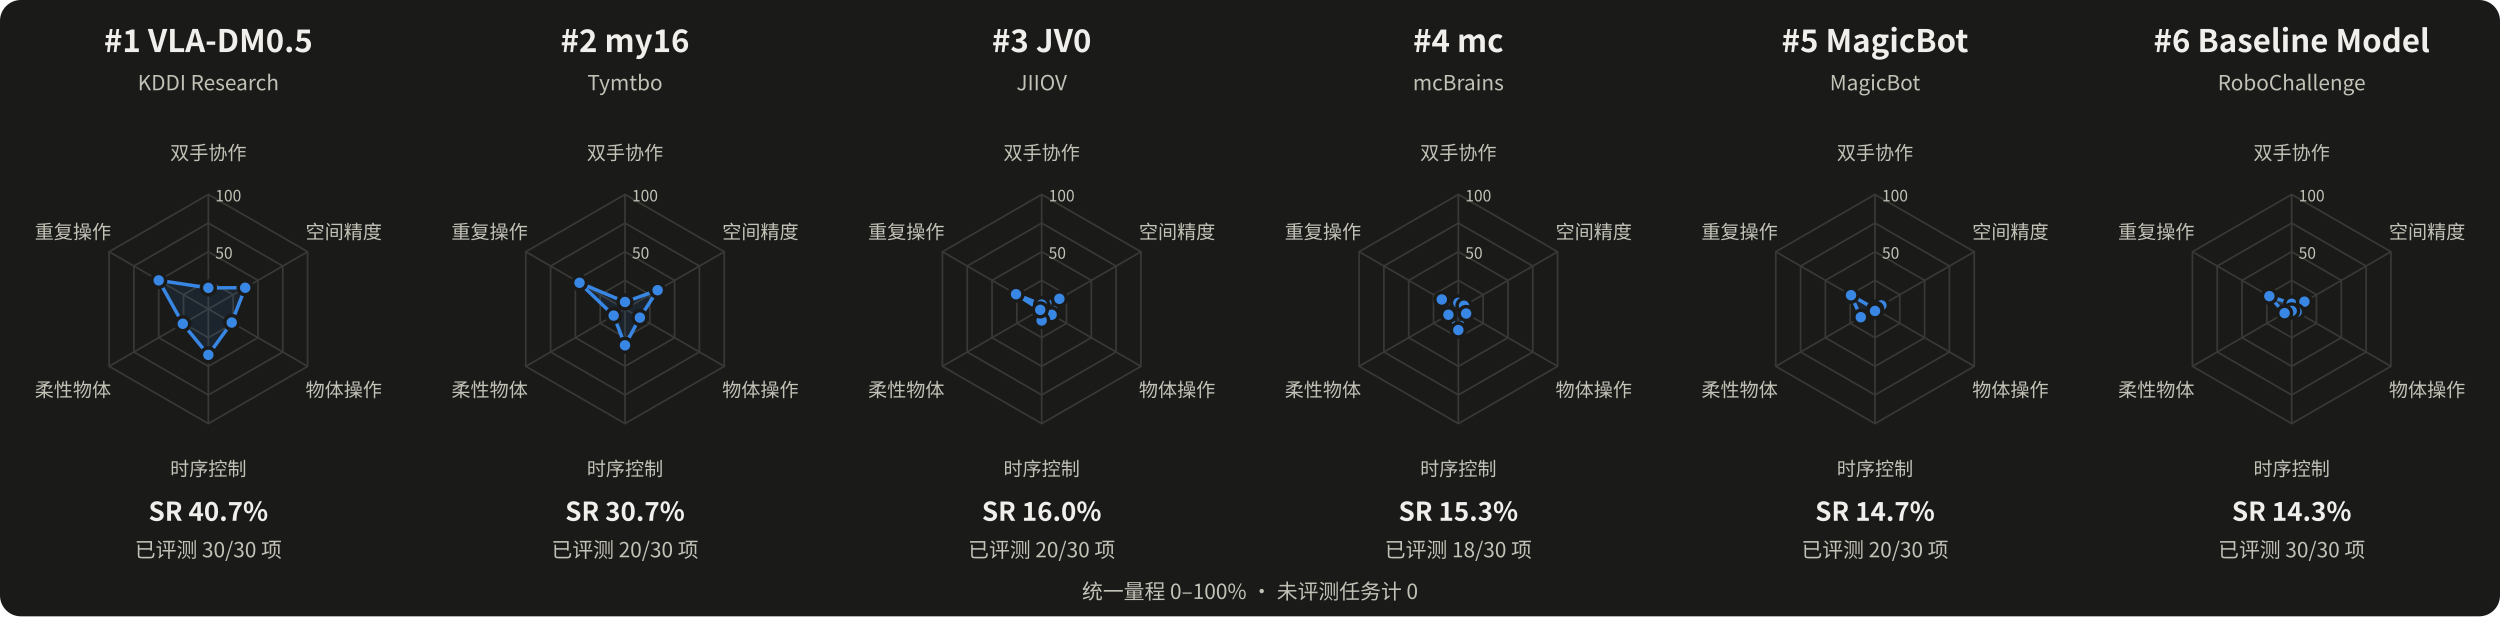
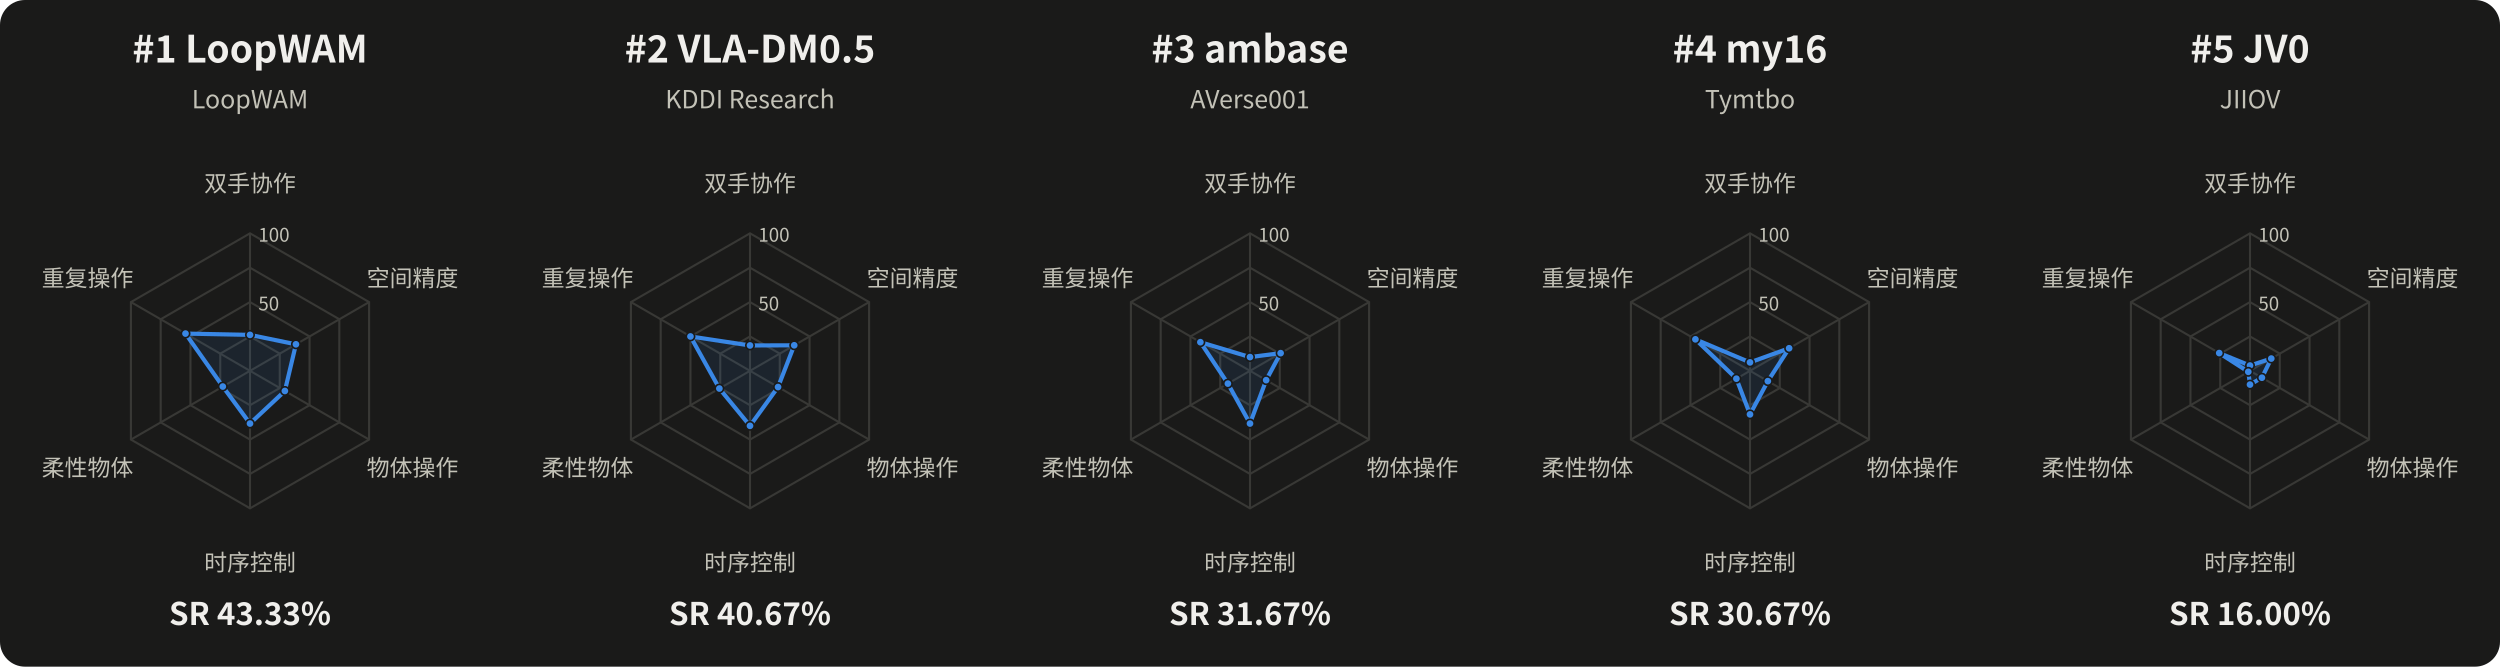
- <svg xmlns="http://www.w3.org/2000/svg" width="1440" height="355" viewBox="0 0 1440 355" role="img" aria-labelledby="title desc">
+ <svg xmlns="http://www.w3.org/2000/svg" width="1200" height="320" viewBox="0 0 1200 320" role="img" aria-labelledby="title desc">
  <style>text{font-family:system-ui,-apple-system,"Segoe UI","Noto Sans CJK SC",sans-serif;fill:#f0efec} .muted{fill:#c3c2b7} .inverse{fill:#fcfcfb}</style>
  <rect width="100%" height="100%" rx="12" fill="#1a1a19" />
  <g>
-     <text x="120.00" y="30.00" font-size="18" text-anchor="middle" font-weight="650" class="">#1  VLA-DM0.5</text>
-     <text x="120.00" y="52.00" font-size="12" text-anchor="middle" font-weight="400" class="muted">KDDI Research</text>
+     <text x="120.00" y="30.00" font-size="18" text-anchor="middle" font-weight="650" class="">#1  LoopWAM</text>
+     <text x="120.00" y="52.00" font-size="12" text-anchor="middle" font-weight="400" class="muted">LoopWAM</text>
    <polygon points="120.00,161.50 134.29,169.75 134.29,186.25 120.00,194.50 105.71,186.25 105.71,169.75" fill="none" stroke="#383835" stroke-width="1" />
    <polygon points="120.00,145.00 148.58,161.50 148.58,194.50 120.00,211.00 91.42,194.50 91.42,161.50" fill="none" stroke="#383835" stroke-width="1" />
    <polygon points="120.00,128.50 162.87,153.25 162.87,202.75 120.00,227.50 77.13,202.75 77.13,153.25" fill="none" stroke="#383835" stroke-width="1" />
    <polygon points="120.00,112.00 177.16,145.00 177.16,211.00 120.00,244.00 62.84,211.00 62.84,145.00" fill="none" stroke="#383835" stroke-width="1" />
    <path d="M 120 178 L 120.00 112.00" stroke="#383835" fill="none" />
    <text x="120.00" y="92.00" font-size="11" text-anchor="middle" font-weight="400" class="muted">双手协作</text>
    <path d="M 120 178 L 177.16 145.00" stroke="#383835" fill="none" />
    <text x="198.00" y="137.50" font-size="11" text-anchor="middle" font-weight="400" class="muted">空间精度</text>
    <path d="M 120 178 L 177.16 211.00" stroke="#383835" fill="none" />
    <text x="198.00" y="228.50" font-size="11" text-anchor="middle" font-weight="400" class="muted">物体操作</text>
    <path d="M 120 178 L 120.00 244.00" stroke="#383835" fill="none" />
    <text x="120.00" y="274.00" font-size="11" text-anchor="middle" font-weight="400" class="muted">时序控制</text>
    <path d="M 120 178 L 62.84 211.00" stroke="#383835" fill="none" />
    <text x="42.00" y="228.50" font-size="11" text-anchor="middle" font-weight="400" class="muted">柔性物体</text>
    <path d="M 120 178 L 62.84 145.00" stroke="#383835" fill="none" />
    <text x="42.00" y="137.50" font-size="11" text-anchor="middle" font-weight="400" class="muted">重复操作</text>
    <text x="124.00" y="149.00" font-size="9" text-anchor="start" font-weight="400" class="muted">50</text>
    <text x="124.00" y="116.00" font-size="9" text-anchor="start" font-weight="400" class="muted">100</text>
-     <polygon points="120.00,165.82 141.23,165.74 133.47,185.78 120.00,204.40 105.30,186.49 91.42,161.50" fill="#3987e5" fill-opacity="0.10" stroke="#3987e5" stroke-width="2" stroke-linejoin="round" />
-     <circle cx="120.00" cy="165.82" r="4" fill="#3987e5" stroke="#1a1a19" stroke-width="2" />
-     <circle cx="141.23" cy="165.74" r="4" fill="#3987e5" stroke="#1a1a19" stroke-width="2" />
-     <circle cx="133.47" cy="185.78" r="4" fill="#3987e5" stroke="#1a1a19" stroke-width="2" />
-     <circle cx="120.00" cy="204.40" r="4" fill="#3987e5" stroke="#1a1a19" stroke-width="2" />
-     <circle cx="105.30" cy="186.49" r="4" fill="#3987e5" stroke="#1a1a19" stroke-width="2" />
-     <circle cx="91.42" cy="161.50" r="4" fill="#3987e5" stroke="#1a1a19" stroke-width="2" />
-     <text x="120.00" y="300.00" font-size="15" text-anchor="middle" font-weight="600" class="">SR 40.7%</text>
-     <text x="120.00" y="321.00" font-size="12" text-anchor="middle" font-weight="400" class="muted">已评测 30/30 项</text>
+     <polygon points="120.00,160.74 142.05,165.27 136.74,187.66 120.00,203.30 106.94,185.54 89.04,160.12" fill="#3987e5" fill-opacity="0.10" stroke="#3987e5" stroke-width="2" stroke-linejoin="round" />
+     <circle cx="120.00" cy="160.74" r="2" fill="#3987e5" stroke="#1a1a19" stroke-width="0.8" />
+     <circle cx="142.05" cy="165.27" r="2" fill="#3987e5" stroke="#1a1a19" stroke-width="0.8" />
+     <circle cx="136.74" cy="187.66" r="2" fill="#3987e5" stroke="#1a1a19" stroke-width="0.8" />
+     <circle cx="120.00" cy="203.30" r="2" fill="#3987e5" stroke="#1a1a19" stroke-width="0.8" />
+     <circle cx="106.94" cy="185.54" r="2" fill="#3987e5" stroke="#1a1a19" stroke-width="0.8" />
+     <circle cx="89.04" cy="160.12" r="2" fill="#3987e5" stroke="#1a1a19" stroke-width="0.8" />
+     <text x="120.00" y="300.00" font-size="15" text-anchor="middle" font-weight="600" class="">SR 43.33%</text>
  </g>
  <g>
-     <text x="360.00" y="30.00" font-size="18" text-anchor="middle" font-weight="650" class="">#2  my16</text>
-     <text x="360.00" y="52.00" font-size="12" text-anchor="middle" font-weight="400" class="muted">Tymtbo</text>
+     <text x="360.00" y="30.00" font-size="18" text-anchor="middle" font-weight="650" class="">#2  VLA-DM0.5</text>
+     <text x="360.00" y="52.00" font-size="12" text-anchor="middle" font-weight="400" class="muted">KDDI Research</text>
    <polygon points="360.00,161.50 374.29,169.75 374.29,186.25 360.00,194.50 345.71,186.25 345.71,169.75" fill="none" stroke="#383835" stroke-width="1" />
    <polygon points="360.00,145.00 388.58,161.50 388.58,194.50 360.00,211.00 331.42,194.50 331.42,161.50" fill="none" stroke="#383835" stroke-width="1" />
    <polygon points="360.00,128.50 402.87,153.25 402.87,202.75 360.00,227.50 317.13,202.75 317.13,153.25" fill="none" stroke="#383835" stroke-width="1" />
    <polygon points="360.00,112.00 417.16,145.00 417.16,211.00 360.00,244.00 302.84,211.00 302.84,145.00" fill="none" stroke="#383835" stroke-width="1" />
    <path d="M 360 178 L 360.00 112.00" stroke="#383835" fill="none" />
    <text x="360.00" y="92.00" font-size="11" text-anchor="middle" font-weight="400" class="muted">双手协作</text>
    <path d="M 360 178 L 417.16 145.00" stroke="#383835" fill="none" />
    <text x="438.00" y="137.50" font-size="11" text-anchor="middle" font-weight="400" class="muted">空间精度</text>
    <path d="M 360 178 L 417.16 211.00" stroke="#383835" fill="none" />
    <text x="438.00" y="228.50" font-size="11" text-anchor="middle" font-weight="400" class="muted">物体操作</text>
    <path d="M 360 178 L 360.00 244.00" stroke="#383835" fill="none" />
    <text x="360.00" y="274.00" font-size="11" text-anchor="middle" font-weight="400" class="muted">时序控制</text>
    <path d="M 360 178 L 302.84 211.00" stroke="#383835" fill="none" />
    <text x="282.00" y="228.50" font-size="11" text-anchor="middle" font-weight="400" class="muted">柔性物体</text>
    <path d="M 360 178 L 302.84 145.00" stroke="#383835" fill="none" />
    <text x="282.00" y="137.50" font-size="11" text-anchor="middle" font-weight="400" class="muted">重复操作</text>
    <text x="364.00" y="149.00" font-size="9" text-anchor="start" font-weight="400" class="muted">50</text>
    <text x="364.00" y="116.00" font-size="9" text-anchor="start" font-weight="400" class="muted">100</text>
-     <polygon points="360.00,173.94 378.78,167.16 368.57,182.95 360.00,198.90 353.47,181.77 333.80,162.88" fill="#3987e5" fill-opacity="0.10" stroke="#3987e5" stroke-width="2" stroke-linejoin="round" />
-     <circle cx="360.00" cy="173.94" r="4" fill="#3987e5" stroke="#1a1a19" stroke-width="2" />
-     <circle cx="378.78" cy="167.16" r="4" fill="#3987e5" stroke="#1a1a19" stroke-width="2" />
-     <circle cx="368.57" cy="182.95" r="4" fill="#3987e5" stroke="#1a1a19" stroke-width="2" />
-     <circle cx="360.00" cy="198.90" r="4" fill="#3987e5" stroke="#1a1a19" stroke-width="2" />
-     <circle cx="353.47" cy="181.77" r="4" fill="#3987e5" stroke="#1a1a19" stroke-width="2" />
-     <circle cx="333.80" cy="162.88" r="4" fill="#3987e5" stroke="#1a1a19" stroke-width="2" />
-     <text x="360.00" y="300.00" font-size="15" text-anchor="middle" font-weight="600" class="">SR 30.7%</text>
-     <text x="360.00" y="321.00" font-size="12" text-anchor="middle" font-weight="400" class="muted">已评测 20/30 项</text>
+     <polygon points="360.00,165.82 381.23,165.74 373.47,185.78 360.00,204.40 345.30,186.49 331.42,161.50" fill="#3987e5" fill-opacity="0.10" stroke="#3987e5" stroke-width="2" stroke-linejoin="round" />
+     <circle cx="360.00" cy="165.82" r="2" fill="#3987e5" stroke="#1a1a19" stroke-width="0.8" />
+     <circle cx="381.23" cy="165.74" r="2" fill="#3987e5" stroke="#1a1a19" stroke-width="0.8" />
+     <circle cx="373.47" cy="185.78" r="2" fill="#3987e5" stroke="#1a1a19" stroke-width="0.8" />
+     <circle cx="360.00" cy="204.40" r="2" fill="#3987e5" stroke="#1a1a19" stroke-width="0.8" />
+     <circle cx="345.30" cy="186.49" r="2" fill="#3987e5" stroke="#1a1a19" stroke-width="0.8" />
+     <circle cx="331.42" cy="161.50" r="2" fill="#3987e5" stroke="#1a1a19" stroke-width="0.8" />
+     <text x="360.00" y="300.00" font-size="15" text-anchor="middle" font-weight="600" class="">SR 40.67%</text>
  </g>
  <g>
-     <text x="600.00" y="30.00" font-size="18" text-anchor="middle" font-weight="650" class="">#3  JV0</text>
-     <text x="600.00" y="52.00" font-size="12" text-anchor="middle" font-weight="400" class="muted">JIIOV</text>
+     <text x="600.00" y="30.00" font-size="18" text-anchor="middle" font-weight="650" class="">#3  ambase</text>
+     <text x="600.00" y="52.00" font-size="12" text-anchor="middle" font-weight="400" class="muted">AVerse001</text>
    <polygon points="600.00,161.50 614.29,169.75 614.29,186.25 600.00,194.50 585.71,186.25 585.71,169.75" fill="none" stroke="#383835" stroke-width="1" />
    <polygon points="600.00,145.00 628.58,161.50 628.58,194.50 600.00,211.00 571.42,194.50 571.42,161.50" fill="none" stroke="#383835" stroke-width="1" />
    <polygon points="600.00,128.50 642.87,153.25 642.87,202.75 600.00,227.50 557.13,202.75 557.13,153.25" fill="none" stroke="#383835" stroke-width="1" />
    <polygon points="600.00,112.00 657.16,145.00 657.16,211.00 600.00,244.00 542.84,211.00 542.84,145.00" fill="none" stroke="#383835" stroke-width="1" />
    <path d="M 600 178 L 600.00 112.00" stroke="#383835" fill="none" />
    <text x="600.00" y="92.00" font-size="11" text-anchor="middle" font-weight="400" class="muted">双手协作</text>
    <path d="M 600 178 L 657.16 145.00" stroke="#383835" fill="none" />
    <text x="678.00" y="137.50" font-size="11" text-anchor="middle" font-weight="400" class="muted">空间精度</text>
    <path d="M 600 178 L 657.16 211.00" stroke="#383835" fill="none" />
    <text x="678.00" y="228.50" font-size="11" text-anchor="middle" font-weight="400" class="muted">物体操作</text>
    <path d="M 600 178 L 600.00 244.00" stroke="#383835" fill="none" />
    <text x="600.00" y="274.00" font-size="11" text-anchor="middle" font-weight="400" class="muted">时序控制</text>
    <path d="M 600 178 L 542.84 211.00" stroke="#383835" fill="none" />
    <text x="522.00" y="228.50" font-size="11" text-anchor="middle" font-weight="400" class="muted">柔性物体</text>
    <path d="M 600 178 L 542.84 145.00" stroke="#383835" fill="none" />
    <text x="522.00" y="137.50" font-size="11" text-anchor="middle" font-weight="400" class="muted">重复操作</text>
    <text x="604.00" y="149.00" font-size="9" text-anchor="start" font-weight="400" class="muted">50</text>
    <text x="604.00" y="116.00" font-size="9" text-anchor="start" font-weight="400" class="muted">100</text>
-     <polygon points="600.00,175.46 610.21,172.11 605.72,181.30 600.00,184.60 599.18,178.47 585.23,169.47" fill="#3987e5" fill-opacity="0.10" stroke="#3987e5" stroke-width="2" stroke-linejoin="round" />
-     <circle cx="600.00" cy="175.46" r="4" fill="#3987e5" stroke="#1a1a19" stroke-width="2" />
-     <circle cx="610.21" cy="172.11" r="4" fill="#3987e5" stroke="#1a1a19" stroke-width="2" />
-     <circle cx="605.72" cy="181.30" r="4" fill="#3987e5" stroke="#1a1a19" stroke-width="2" />
-     <circle cx="600.00" cy="184.60" r="4" fill="#3987e5" stroke="#1a1a19" stroke-width="2" />
-     <circle cx="599.18" cy="178.47" r="4" fill="#3987e5" stroke="#1a1a19" stroke-width="2" />
-     <circle cx="585.23" cy="169.47" r="4" fill="#3987e5" stroke="#1a1a19" stroke-width="2" />
-     <text x="600.00" y="300.00" font-size="15" text-anchor="middle" font-weight="600" class="">SR 16.0%</text>
-     <text x="600.00" y="321.00" font-size="12" text-anchor="middle" font-weight="400" class="muted">已评测 20/30 项</text>
+     <polygon points="600.00,171.40 614.70,169.51 607.76,182.48 600.00,203.30 589.39,184.13 576.18,164.25" fill="#3987e5" fill-opacity="0.10" stroke="#3987e5" stroke-width="2" stroke-linejoin="round" />
+     <circle cx="600.00" cy="171.40" r="2" fill="#3987e5" stroke="#1a1a19" stroke-width="0.8" />
+     <circle cx="614.70" cy="169.51" r="2" fill="#3987e5" stroke="#1a1a19" stroke-width="0.8" />
+     <circle cx="607.76" cy="182.48" r="2" fill="#3987e5" stroke="#1a1a19" stroke-width="0.8" />
+     <circle cx="600.00" cy="203.30" r="2" fill="#3987e5" stroke="#1a1a19" stroke-width="0.8" />
+     <circle cx="589.39" cy="184.13" r="2" fill="#3987e5" stroke="#1a1a19" stroke-width="0.8" />
+     <circle cx="576.18" cy="164.25" r="2" fill="#3987e5" stroke="#1a1a19" stroke-width="0.8" />
+     <text x="600.00" y="300.00" font-size="15" text-anchor="middle" font-weight="600" class="">SR 31.67%</text>
  </g>
  <g>
-     <text x="840.00" y="30.00" font-size="18" text-anchor="middle" font-weight="650" class="">#4  mc</text>
-     <text x="840.00" y="52.00" font-size="12" text-anchor="middle" font-weight="400" class="muted">mcBrains</text>
+     <text x="840.00" y="30.00" font-size="18" text-anchor="middle" font-weight="650" class="">#4  my16</text>
+     <text x="840.00" y="52.00" font-size="12" text-anchor="middle" font-weight="400" class="muted">Tymtbo</text>
    <polygon points="840.00,161.50 854.29,169.75 854.29,186.25 840.00,194.50 825.71,186.25 825.71,169.75" fill="none" stroke="#383835" stroke-width="1" />
    <polygon points="840.00,145.00 868.58,161.50 868.58,194.50 840.00,211.00 811.42,194.50 811.42,161.50" fill="none" stroke="#383835" stroke-width="1" />
    <polygon points="840.00,128.50 882.87,153.25 882.87,202.75 840.00,227.50 797.13,202.75 797.13,153.25" fill="none" stroke="#383835" stroke-width="1" />
    <polygon points="840.00,112.00 897.16,145.00 897.16,211.00 840.00,244.00 782.84,211.00 782.84,145.00" fill="none" stroke="#383835" stroke-width="1" />
    <path d="M 840 178 L 840.00 112.00" stroke="#383835" fill="none" />
    <text x="840.00" y="92.00" font-size="11" text-anchor="middle" font-weight="400" class="muted">双手协作</text>
    <path d="M 840 178 L 897.16 145.00" stroke="#383835" fill="none" />
    <text x="918.00" y="137.50" font-size="11" text-anchor="middle" font-weight="400" class="muted">空间精度</text>
    <path d="M 840 178 L 897.16 211.00" stroke="#383835" fill="none" />
    <text x="918.00" y="228.50" font-size="11" text-anchor="middle" font-weight="400" class="muted">物体操作</text>
    <path d="M 840 178 L 840.00 244.00" stroke="#383835" fill="none" />
    <text x="840.00" y="274.00" font-size="11" text-anchor="middle" font-weight="400" class="muted">时序控制</text>
    <path d="M 840 178 L 782.84 211.00" stroke="#383835" fill="none" />
    <text x="762.00" y="228.50" font-size="11" text-anchor="middle" font-weight="400" class="muted">柔性物体</text>
    <path d="M 840 178 L 782.84 145.00" stroke="#383835" fill="none" />
    <text x="762.00" y="137.50" font-size="11" text-anchor="middle" font-weight="400" class="muted">重复操作</text>
    <text x="844.00" y="149.00" font-size="9" text-anchor="start" font-weight="400" class="muted">50</text>
    <text x="844.00" y="116.00" font-size="9" text-anchor="start" font-weight="400" class="muted">100</text>
-     <polygon points="840.00,174.45 843.27,176.11 844.49,180.59 840.00,190.10 834.28,181.30 830.47,172.50" fill="#3987e5" fill-opacity="0.10" stroke="#3987e5" stroke-width="2" stroke-linejoin="round" />
-     <circle cx="840.00" cy="174.45" r="4" fill="#3987e5" stroke="#1a1a19" stroke-width="2" />
-     <circle cx="843.27" cy="176.11" r="4" fill="#3987e5" stroke="#1a1a19" stroke-width="2" />
-     <circle cx="844.49" cy="180.59" r="4" fill="#3987e5" stroke="#1a1a19" stroke-width="2" />
-     <circle cx="840.00" cy="190.10" r="4" fill="#3987e5" stroke="#1a1a19" stroke-width="2" />
-     <circle cx="834.28" cy="181.30" r="4" fill="#3987e5" stroke="#1a1a19" stroke-width="2" />
-     <circle cx="830.47" cy="172.50" r="4" fill="#3987e5" stroke="#1a1a19" stroke-width="2" />
-     <text x="840.00" y="300.00" font-size="15" text-anchor="middle" font-weight="600" class="">SR 15.3%</text>
-     <text x="840.00" y="321.00" font-size="12" text-anchor="middle" font-weight="400" class="muted">已评测 18/30 项</text>
+     <polygon points="840.00,173.94 858.78,167.16 848.57,182.95 840.00,198.90 833.47,181.77 813.80,162.88" fill="#3987e5" fill-opacity="0.10" stroke="#3987e5" stroke-width="2" stroke-linejoin="round" />
+     <circle cx="840.00" cy="173.94" r="2" fill="#3987e5" stroke="#1a1a19" stroke-width="0.8" />
+     <circle cx="858.78" cy="167.16" r="2" fill="#3987e5" stroke="#1a1a19" stroke-width="0.8" />
+     <circle cx="848.57" cy="182.95" r="2" fill="#3987e5" stroke="#1a1a19" stroke-width="0.8" />
+     <circle cx="840.00" cy="198.90" r="2" fill="#3987e5" stroke="#1a1a19" stroke-width="0.8" />
+     <circle cx="833.47" cy="181.77" r="2" fill="#3987e5" stroke="#1a1a19" stroke-width="0.8" />
+     <circle cx="813.80" cy="162.88" r="2" fill="#3987e5" stroke="#1a1a19" stroke-width="0.8" />
+     <text x="840.00" y="300.00" font-size="15" text-anchor="middle" font-weight="600" class="">SR 30.67%</text>
  </g>
  <g>
-     <text x="1080.00" y="30.00" font-size="18" text-anchor="middle" font-weight="650" class="">#5  MagicBot</text>
-     <text x="1080.00" y="52.00" font-size="12" text-anchor="middle" font-weight="400" class="muted">MagicBot</text>
+     <text x="1080.00" y="30.00" font-size="18" text-anchor="middle" font-weight="650" class="">#5  JV0</text>
+     <text x="1080.00" y="52.00" font-size="12" text-anchor="middle" font-weight="400" class="muted">JIIOV</text>
    <polygon points="1080.00,161.50 1094.29,169.75 1094.29,186.25 1080.00,194.50 1065.71,186.25 1065.71,169.75" fill="none" stroke="#383835" stroke-width="1" />
    <polygon points="1080.00,145.00 1108.58,161.50 1108.58,194.50 1080.00,211.00 1051.42,194.50 1051.42,161.50" fill="none" stroke="#383835" stroke-width="1" />
    <polygon points="1080.00,128.50 1122.87,153.25 1122.87,202.75 1080.00,227.50 1037.13,202.75 1037.13,153.25" fill="none" stroke="#383835" stroke-width="1" />
    <polygon points="1080.00,112.00 1137.16,145.00 1137.16,211.00 1080.00,244.00 1022.84,211.00 1022.84,145.00" fill="none" stroke="#383835" stroke-width="1" />
    <path d="M 1080 178 L 1080.00 112.00" stroke="#383835" fill="none" />
    <text x="1080.00" y="92.00" font-size="11" text-anchor="middle" font-weight="400" class="muted">双手协作</text>
    <path d="M 1080 178 L 1137.16 145.00" stroke="#383835" fill="none" />
    <text x="1158.00" y="137.50" font-size="11" text-anchor="middle" font-weight="400" class="muted">空间精度</text>
    <path d="M 1080 178 L 1137.16 211.00" stroke="#383835" fill="none" />
    <text x="1158.00" y="228.50" font-size="11" text-anchor="middle" font-weight="400" class="muted">物体操作</text>
    <path d="M 1080 178 L 1080.00 244.00" stroke="#383835" fill="none" />
    <text x="1080.00" y="274.00" font-size="11" text-anchor="middle" font-weight="400" class="muted">时序控制</text>
    <path d="M 1080 178 L 1022.84 211.00" stroke="#383835" fill="none" />
    <text x="1002.00" y="228.50" font-size="11" text-anchor="middle" font-weight="400" class="muted">柔性物体</text>
    <path d="M 1080 178 L 1022.84 145.00" stroke="#383835" fill="none" />
    <text x="1002.00" y="137.50" font-size="11" text-anchor="middle" font-weight="400" class="muted">重复操作</text>
    <text x="1084.00" y="149.00" font-size="9" text-anchor="start" font-weight="400" class="muted">50</text>
    <text x="1084.00" y="116.00" font-size="9" text-anchor="start" font-weight="400" class="muted">100</text>
-     <polygon points="1080.00,178.00 1083.67,175.88 1080.41,178.24 1080.00,179.10 1071.83,182.71 1066.19,170.03" fill="#3987e5" fill-opacity="0.10" stroke="#3987e5" stroke-width="2" stroke-linejoin="round" />
-     <circle cx="1080.00" cy="178.00" r="4" fill="#3987e5" stroke="#1a1a19" stroke-width="2" />
-     <circle cx="1083.67" cy="175.88" r="4" fill="#3987e5" stroke="#1a1a19" stroke-width="2" />
-     <circle cx="1080.41" cy="178.24" r="4" fill="#3987e5" stroke="#1a1a19" stroke-width="2" />
-     <circle cx="1080.00" cy="179.10" r="4" fill="#3987e5" stroke="#1a1a19" stroke-width="2" />
-     <circle cx="1071.83" cy="182.71" r="4" fill="#3987e5" stroke="#1a1a19" stroke-width="2" />
-     <circle cx="1066.19" cy="170.03" r="4" fill="#3987e5" stroke="#1a1a19" stroke-width="2" />
-     <text x="1080.00" y="300.00" font-size="15" text-anchor="middle" font-weight="600" class="">SR 14.7%</text>
-     <text x="1080.00" y="321.00" font-size="12" text-anchor="middle" font-weight="400" class="muted">已评测 20/30 项</text>
+     <polygon points="1080.00,175.46 1090.21,172.11 1085.72,181.30 1080.00,184.60 1079.18,178.47 1065.23,169.47" fill="#3987e5" fill-opacity="0.10" stroke="#3987e5" stroke-width="2" stroke-linejoin="round" />
+     <circle cx="1080.00" cy="175.46" r="2" fill="#3987e5" stroke="#1a1a19" stroke-width="0.8" />
+     <circle cx="1090.21" cy="172.11" r="2" fill="#3987e5" stroke="#1a1a19" stroke-width="0.8" />
+     <circle cx="1085.72" cy="181.30" r="2" fill="#3987e5" stroke="#1a1a19" stroke-width="0.8" />
+     <circle cx="1080.00" cy="184.60" r="2" fill="#3987e5" stroke="#1a1a19" stroke-width="0.8" />
+     <circle cx="1079.18" cy="178.47" r="2" fill="#3987e5" stroke="#1a1a19" stroke-width="0.8" />
+     <circle cx="1065.23" cy="169.47" r="2" fill="#3987e5" stroke="#1a1a19" stroke-width="0.8" />
+     <text x="1080.00" y="300.00" font-size="15" text-anchor="middle" font-weight="600" class="">SR 16.00%</text>
  </g>
-   <g>
-     <text x="1320.00" y="30.00" font-size="18" text-anchor="middle" font-weight="650" class="">#6  Baseline Model</text>
-     <text x="1320.00" y="52.00" font-size="12" text-anchor="middle" font-weight="400" class="muted">RoboChallenge</text>
-     <polygon points="1320.00,161.50 1334.29,169.75 1334.29,186.25 1320.00,194.50 1305.71,186.25 1305.71,169.75" fill="none" stroke="#383835" stroke-width="1" />
-     <polygon points="1320.00,145.00 1348.58,161.50 1348.58,194.50 1320.00,211.00 1291.42,194.50 1291.42,161.50" fill="none" stroke="#383835" stroke-width="1" />
-     <polygon points="1320.00,128.50 1362.87,153.25 1362.87,202.75 1320.00,227.50 1277.13,202.75 1277.13,153.25" fill="none" stroke="#383835" stroke-width="1" />
-     <polygon points="1320.00,112.00 1377.16,145.00 1377.16,211.00 1320.00,244.00 1262.84,211.00 1262.84,145.00" fill="none" stroke="#383835" stroke-width="1" />
-     <path d="M 1320 178 L 1320.00 112.00" stroke="#383835" fill="none" />
-     <text x="1320.00" y="92.00" font-size="11" text-anchor="middle" font-weight="400" class="muted">双手协作</text>
-     <path d="M 1320 178 L 1377.16 145.00" stroke="#383835" fill="none" />
-     <text x="1398.00" y="137.50" font-size="11" text-anchor="middle" font-weight="400" class="muted">空间精度</text>
-     <path d="M 1320 178 L 1377.16 211.00" stroke="#383835" fill="none" />
-     <text x="1398.00" y="228.50" font-size="11" text-anchor="middle" font-weight="400" class="muted">物体操作</text>
-     <path d="M 1320 178 L 1320.00 244.00" stroke="#383835" fill="none" />
-     <text x="1320.00" y="274.00" font-size="11" text-anchor="middle" font-weight="400" class="muted">时序控制</text>
-     <path d="M 1320 178 L 1262.84 211.00" stroke="#383835" fill="none" />
-     <text x="1242.00" y="228.50" font-size="11" text-anchor="middle" font-weight="400" class="muted">柔性物体</text>
-     <path d="M 1320 178 L 1262.84 145.00" stroke="#383835" fill="none" />
-     <text x="1242.00" y="137.50" font-size="11" text-anchor="middle" font-weight="400" class="muted">重复操作</text>
-     <text x="1324.00" y="149.00" font-size="9" text-anchor="start" font-weight="400" class="muted">50</text>
-     <text x="1324.00" y="116.00" font-size="9" text-anchor="start" font-weight="400" class="muted">100</text>
-     <polygon points="1320.00,174.95 1327.35,173.76 1322.86,179.65 1320.00,179.10 1315.92,180.36 1307.14,170.57" fill="#3987e5" fill-opacity="0.10" stroke="#3987e5" stroke-width="2" stroke-linejoin="round" />
-     <circle cx="1320.00" cy="174.95" r="4" fill="#3987e5" stroke="#1a1a19" stroke-width="2" />
-     <circle cx="1327.35" cy="173.76" r="4" fill="#3987e5" stroke="#1a1a19" stroke-width="2" />
-     <circle cx="1322.86" cy="179.65" r="4" fill="#3987e5" stroke="#1a1a19" stroke-width="2" />
-     <circle cx="1320.00" cy="179.10" r="4" fill="#3987e5" stroke="#1a1a19" stroke-width="2" />
-     <circle cx="1315.92" cy="180.36" r="4" fill="#3987e5" stroke="#1a1a19" stroke-width="2" />
-     <circle cx="1307.14" cy="170.57" r="4" fill="#3987e5" stroke="#1a1a19" stroke-width="2" />
-     <text x="1320.00" y="300.00" font-size="15" text-anchor="middle" font-weight="600" class="">SR 14.3%</text>
-     <text x="1320.00" y="321.00" font-size="12" text-anchor="middle" font-weight="400" class="muted">已评测 30/30 项</text>
-   </g>
-   <text x="720.00" y="345.00" font-size="12" text-anchor="middle" font-weight="400" class="muted">统一量程 0–100% · 未评测任务计 0</text>
</svg>
